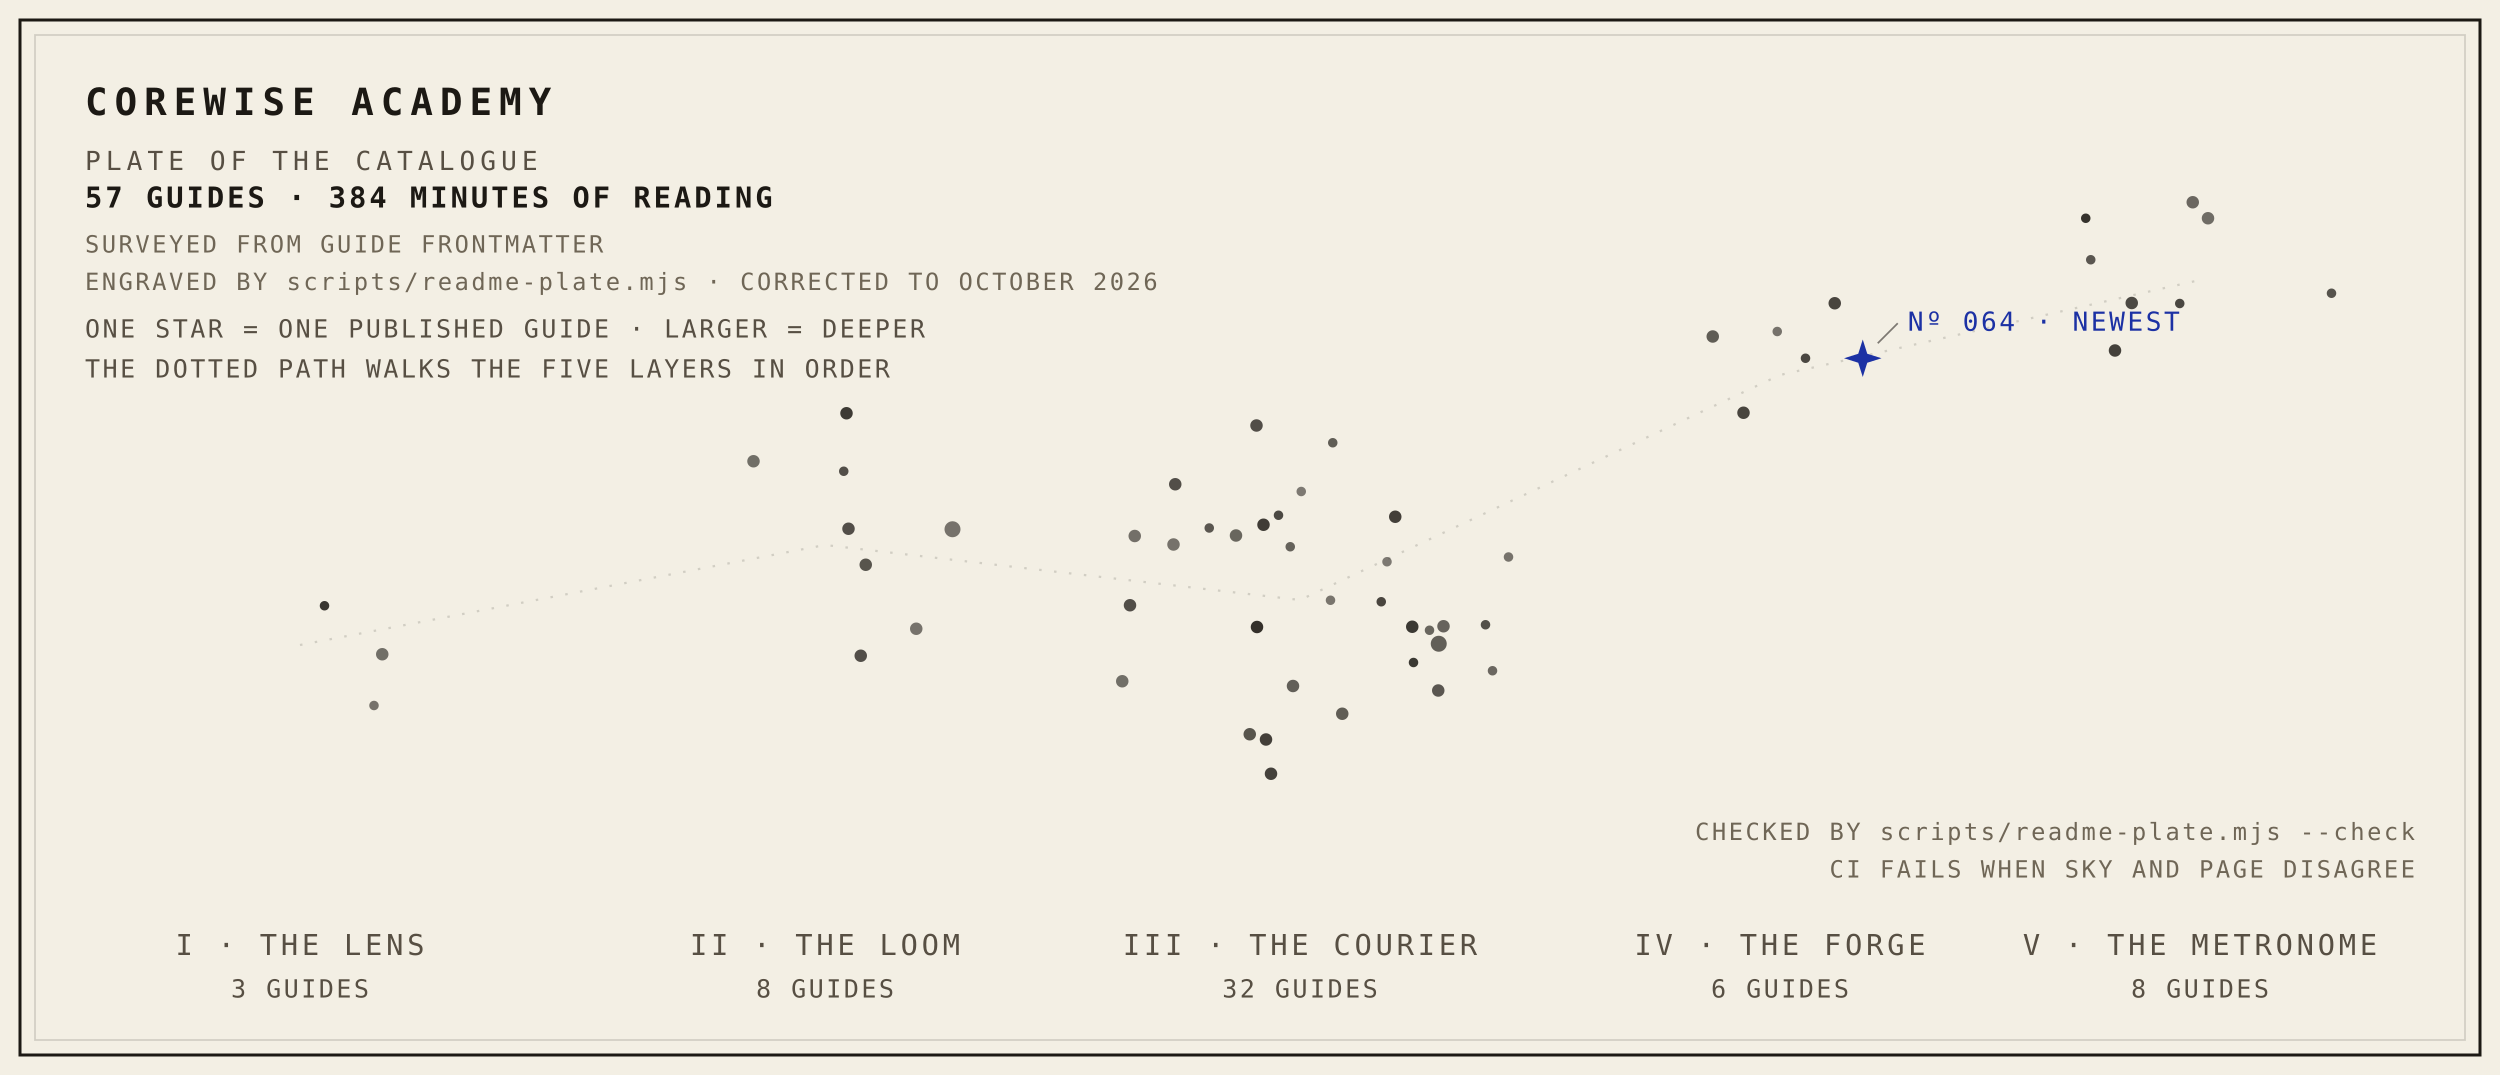
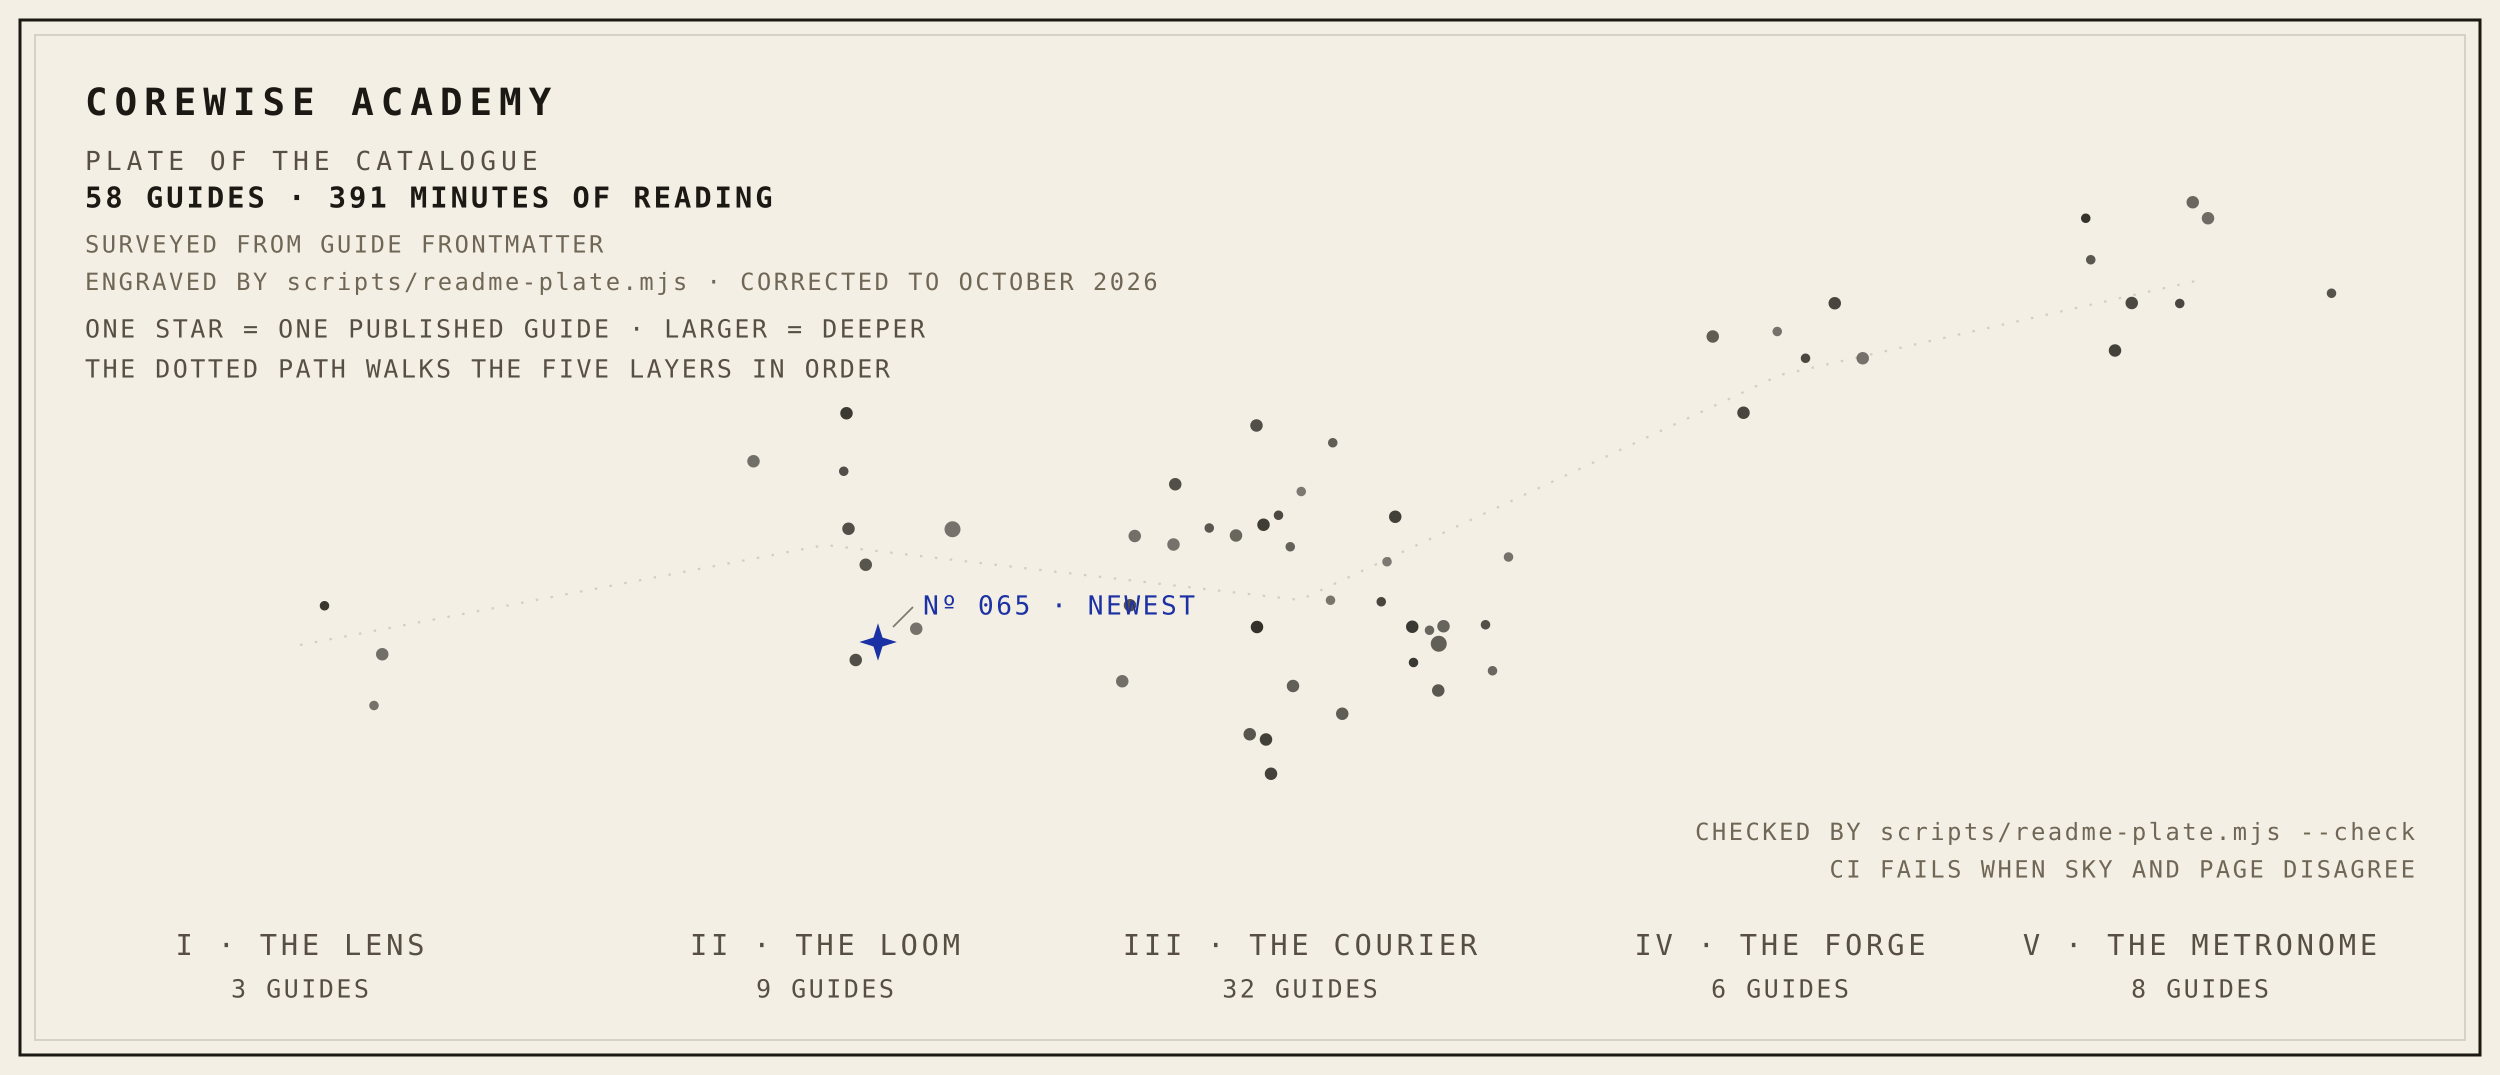
- <svg xmlns="http://www.w3.org/2000/svg" viewBox="0 0 1000 430" role="img" aria-label="Chart of the CoreWise Academy catalogue: 57 published guides as stars in five constellations, one per curriculum layer.">
+ <svg xmlns="http://www.w3.org/2000/svg" viewBox="0 0 1000 430" role="img" aria-label="Chart of the CoreWise Academy catalogue: 58 published guides as stars in five constellations, one per curriculum layer.">
  <g font-family="ui-monospace, 'IBM Plex Mono', SFMono-Regular, Menlo, monospace">
    <rect x="0" y="0" width="1000" height="430" fill="#f3efe4" />
    <rect x="8" y="8" width="984" height="414" fill="none" stroke="#1c1914" stroke-width="1.2" />
    <rect x="14" y="14" width="972" height="402" fill="none" stroke="#1c1914" stroke-opacity="0.16" stroke-width="0.7" />
    <path d="M 120 258 L 330 218 L 520 240 L 712 150 L 880 112" fill="none" stroke="#1c1914" stroke-opacity="0.16" stroke-width="0.9" stroke-dasharray="1 5" />
    <circle cx="129.8" cy="242.3" r="1.9" fill="#1c1914" fill-opacity="0.86" />
    <circle cx="149.6" cy="282.2" r="1.9" fill="#1c1914" fill-opacity="0.58" />
    <circle cx="152.9" cy="261.7" r="2.5" fill="#1c1914" fill-opacity="0.6" />
    <text x="120" y="382" text-anchor="middle" font-size="11.5" letter-spacing="1.5" fill="#574f43">I · THE LENS</text>
    <text x="120" y="399" text-anchor="middle" font-size="10" letter-spacing="1" fill="#574f43">3 GUIDES</text>
    <circle cx="337.5" cy="188.5" r="1.9" fill="#1c1914" fill-opacity="0.75" />
    <circle cx="381" cy="211.7" r="3.2" fill="#1c1914" fill-opacity="0.58" />
    <circle cx="301.4" cy="184.5" r="2.5" fill="#1c1914" fill-opacity="0.6" />
+     <path d="M12 0 L14.88 9.12 L24 12 L14.88 14.88 L12 24 L9.12 14.88 L0 12 L9.12 9.12 Z" transform="translate(343.70 249.30) scale(0.625)" fill="#1c31a4" />
    <circle cx="338.6" cy="165.3" r="2.5" fill="#1c1914" fill-opacity="0.84" />
-     <circle cx="344.3" cy="262.3" r="2.5" fill="#1c1914" fill-opacity="0.75" />
+     <circle cx="342.3" cy="264" r="2.5" fill="#1c1914" fill-opacity="0.75" />
    <circle cx="366.5" cy="251.5" r="2.5" fill="#1c1914" fill-opacity="0.58" />
    <circle cx="346.3" cy="225.9" r="2.5" fill="#1c1914" fill-opacity="0.72" />
    <circle cx="339.4" cy="211.5" r="2.5" fill="#1c1914" fill-opacity="0.75" />
    <text x="330" y="382" text-anchor="middle" font-size="11.5" letter-spacing="1.5" fill="#574f43">II · THE LOOM</text>
-     <text x="330" y="399" text-anchor="middle" font-size="10" letter-spacing="1" fill="#574f43">8 GUIDES</text>
+     <text x="330" y="399" text-anchor="middle" font-size="10" letter-spacing="1" fill="#574f43">9 GUIDES</text>
    <circle cx="575.3" cy="276.2" r="2.5" fill="#1c1914" fill-opacity="0.71" />
    <circle cx="469.4" cy="217.8" r="2.5" fill="#1c1914" fill-opacity="0.58" />
    <circle cx="564.9" cy="250.7" r="2.5" fill="#1c1914" fill-opacity="0.85" />
    <circle cx="516.1" cy="218.7" r="1.9" fill="#1c1914" fill-opacity="0.66" />
    <circle cx="448.9" cy="272.5" r="2.5" fill="#1c1914" fill-opacity="0.6" />
    <circle cx="536.9" cy="285.5" r="2.5" fill="#1c1914" fill-opacity="0.68" />
    <circle cx="506.4" cy="295.8" r="2.5" fill="#1c1914" fill-opacity="0.82" />
    <circle cx="552.5" cy="240.7" r="1.9" fill="#1c1914" fill-opacity="0.79" />
    <circle cx="505.4" cy="209.9" r="2.5" fill="#1c1914" fill-opacity="0.83" />
    <circle cx="517.2" cy="274.4" r="2.5" fill="#1c1914" fill-opacity="0.67" />
    <circle cx="483.7" cy="211.2" r="1.9" fill="#1c1914" fill-opacity="0.71" />
    <circle cx="533.1" cy="177.1" r="1.9" fill="#1c1914" fill-opacity="0.68" />
    <circle cx="571.8" cy="252.1" r="1.9" fill="#1c1914" fill-opacity="0.64" />
    <circle cx="494.4" cy="214.2" r="2.5" fill="#1c1914" fill-opacity="0.64" />
    <circle cx="520.5" cy="196.6" r="1.9" fill="#1c1914" fill-opacity="0.55" />
    <circle cx="575.5" cy="257.5" r="3.2" fill="#1c1914" fill-opacity="0.67" />
    <circle cx="453.9" cy="214.4" r="2.5" fill="#1c1914" fill-opacity="0.59" />
    <circle cx="532.2" cy="240.1" r="1.9" fill="#1c1914" fill-opacity="0.57" />
    <circle cx="470.1" cy="193.7" r="2.5" fill="#1c1914" fill-opacity="0.75" />
    <circle cx="502.6" cy="170.2" r="2.5" fill="#1c1914" fill-opacity="0.75" />
    <circle cx="452" cy="242.1" r="2.5" fill="#1c1914" fill-opacity="0.75" />
    <circle cx="499.9" cy="293.7" r="2.5" fill="#1c1914" fill-opacity="0.72" />
    <circle cx="508.4" cy="309.5" r="2.5" fill="#1c1914" fill-opacity="0.81" />
    <circle cx="511.4" cy="206.1" r="1.9" fill="#1c1914" fill-opacity="0.77" />
    <circle cx="603.4" cy="222.8" r="1.9" fill="#1c1914" fill-opacity="0.58" />
    <circle cx="502.8" cy="250.8" r="2.5" fill="#1c1914" fill-opacity="0.89" />
    <circle cx="577.4" cy="250.5" r="2.5" fill="#1c1914" fill-opacity="0.65" />
    <circle cx="565.4" cy="265" r="1.9" fill="#1c1914" fill-opacity="0.85" />
    <circle cx="597" cy="268.3" r="1.9" fill="#1c1914" fill-opacity="0.63" />
    <circle cx="594.2" cy="249.9" r="1.9" fill="#1c1914" fill-opacity="0.74" />
    <circle cx="554.8" cy="224.7" r="1.9" fill="#1c1914" fill-opacity="0.55" />
    <circle cx="558.1" cy="206.7" r="2.5" fill="#1c1914" fill-opacity="0.82" />
    <text x="520" y="382" text-anchor="middle" font-size="11.5" letter-spacing="1.5" fill="#574f43">III · THE COURIER</text>
    <text x="520" y="399" text-anchor="middle" font-size="10" letter-spacing="1" fill="#574f43">32 GUIDES</text>
    <circle cx="710.9" cy="132.6" r="1.9" fill="#1c1914" fill-opacity="0.58" />
-     <path d="M12 0 L14.88 9.12 L24 12 L14.88 14.88 L12 24 L9.12 14.88 L0 12 L9.12 9.12 Z" transform="translate(737.60 135.80) scale(0.625)" fill="#1c31a4" />
+     <circle cx="745.1" cy="143.3" r="2.5" fill="#1c1914" fill-opacity="0.58" />
    <circle cx="722.2" cy="143.3" r="1.9" fill="#1c1914" fill-opacity="0.78" />
    <circle cx="697.4" cy="165.1" r="2.5" fill="#1c1914" fill-opacity="0.79" />
    <circle cx="685.1" cy="134.6" r="2.5" fill="#1c1914" fill-opacity="0.68" />
    <circle cx="733.9" cy="121.3" r="2.5" fill="#1c1914" fill-opacity="0.79" />
    <text x="712" y="382" text-anchor="middle" font-size="11.5" letter-spacing="1.5" fill="#574f43">IV · THE FORGE</text>
    <text x="712" y="399" text-anchor="middle" font-size="10" letter-spacing="1" fill="#574f43">6 GUIDES</text>
    <circle cx="846" cy="140.2" r="2.5" fill="#1c1914" fill-opacity="0.81" />
    <circle cx="852.7" cy="121.2" r="2.5" fill="#1c1914" fill-opacity="0.77" />
    <circle cx="871.9" cy="121.4" r="1.9" fill="#1c1914" fill-opacity="0.78" />
    <circle cx="883.2" cy="87.3" r="2.5" fill="#1c1914" fill-opacity="0.61" />
    <circle cx="836.3" cy="103.9" r="1.9" fill="#1c1914" fill-opacity="0.71" />
    <circle cx="877.1" cy="80.9" r="2.5" fill="#1c1914" fill-opacity="0.63" />
    <circle cx="932.6" cy="117.3" r="1.9" fill="#1c1914" fill-opacity="0.73" />
    <circle cx="834.3" cy="87.3" r="1.9" fill="#1c1914" fill-opacity="0.88" />
    <text x="880" y="382" text-anchor="middle" font-size="11.5" letter-spacing="1.5" fill="#574f43">V · THE METRONOME</text>
    <text x="880" y="399" text-anchor="middle" font-size="10" letter-spacing="1" fill="#574f43">8 GUIDES</text>
-     <path d="M 751.1 137.3 L 759.1 129.3" stroke="#1c1914" stroke-opacity="0.55" stroke-width="0.7" fill="none" />
-     <text x="763.1" y="132.3" font-size="10.5" letter-spacing="1" fill="#1c31a4">Nº 064 · NEWEST</text>
+     <path d="M 357.2 250.8 L 365.2 242.8" stroke="#1c1914" stroke-opacity="0.55" stroke-width="0.7" fill="none" />
+     <text x="369.2" y="245.8" font-size="10.5" letter-spacing="1" fill="#1c31a4">Nº 065 · NEWEST</text>
    <text x="34" y="46" font-size="15" letter-spacing="2.8" fill="#1c1914" font-weight="600">COREWISE ACADEMY</text>
    <text x="34" y="68" font-size="10.5" letter-spacing="2" fill="#574f43" font-weight="400">PLATE OF THE CATALOGUE</text>
-     <text x="34" y="83" font-size="11.5" letter-spacing="1.2" fill="#1c1914" font-weight="600">57 GUIDES · 384 MINUTES OF READING</text>
+     <text x="34" y="83" font-size="11.5" letter-spacing="1.2" fill="#1c1914" font-weight="600">58 GUIDES · 391 MINUTES OF READING</text>
    <text x="34" y="101" font-size="9.5" letter-spacing="1" fill="#6f6656" font-weight="400">SURVEYED FROM GUIDE FRONTMATTER</text>
    <text x="34" y="116" font-size="9.5" letter-spacing="1" fill="#6f6656" font-weight="400">ENGRAVED BY scripts/readme-plate.mjs · CORRECTED TO OCTOBER 2026</text>
    <text x="34" y="135" font-size="10" letter-spacing="1" fill="#574f43">ONE STAR = ONE PUBLISHED GUIDE · LARGER = DEEPER</text>
    <text x="34" y="151" font-size="10" letter-spacing="1" fill="#574f43">THE DOTTED PATH WALKS THE FIVE LAYERS IN ORDER</text>
    <text x="966" y="336" text-anchor="end" font-size="9.5" letter-spacing="1" fill="#6f6656">CHECKED BY scripts/readme-plate.mjs --check</text>
    <text x="966" y="351" text-anchor="end" font-size="9.5" letter-spacing="1" fill="#6f6656">CI FAILS WHEN SKY AND PAGE DISAGREE</text>
  </g>
</svg>
